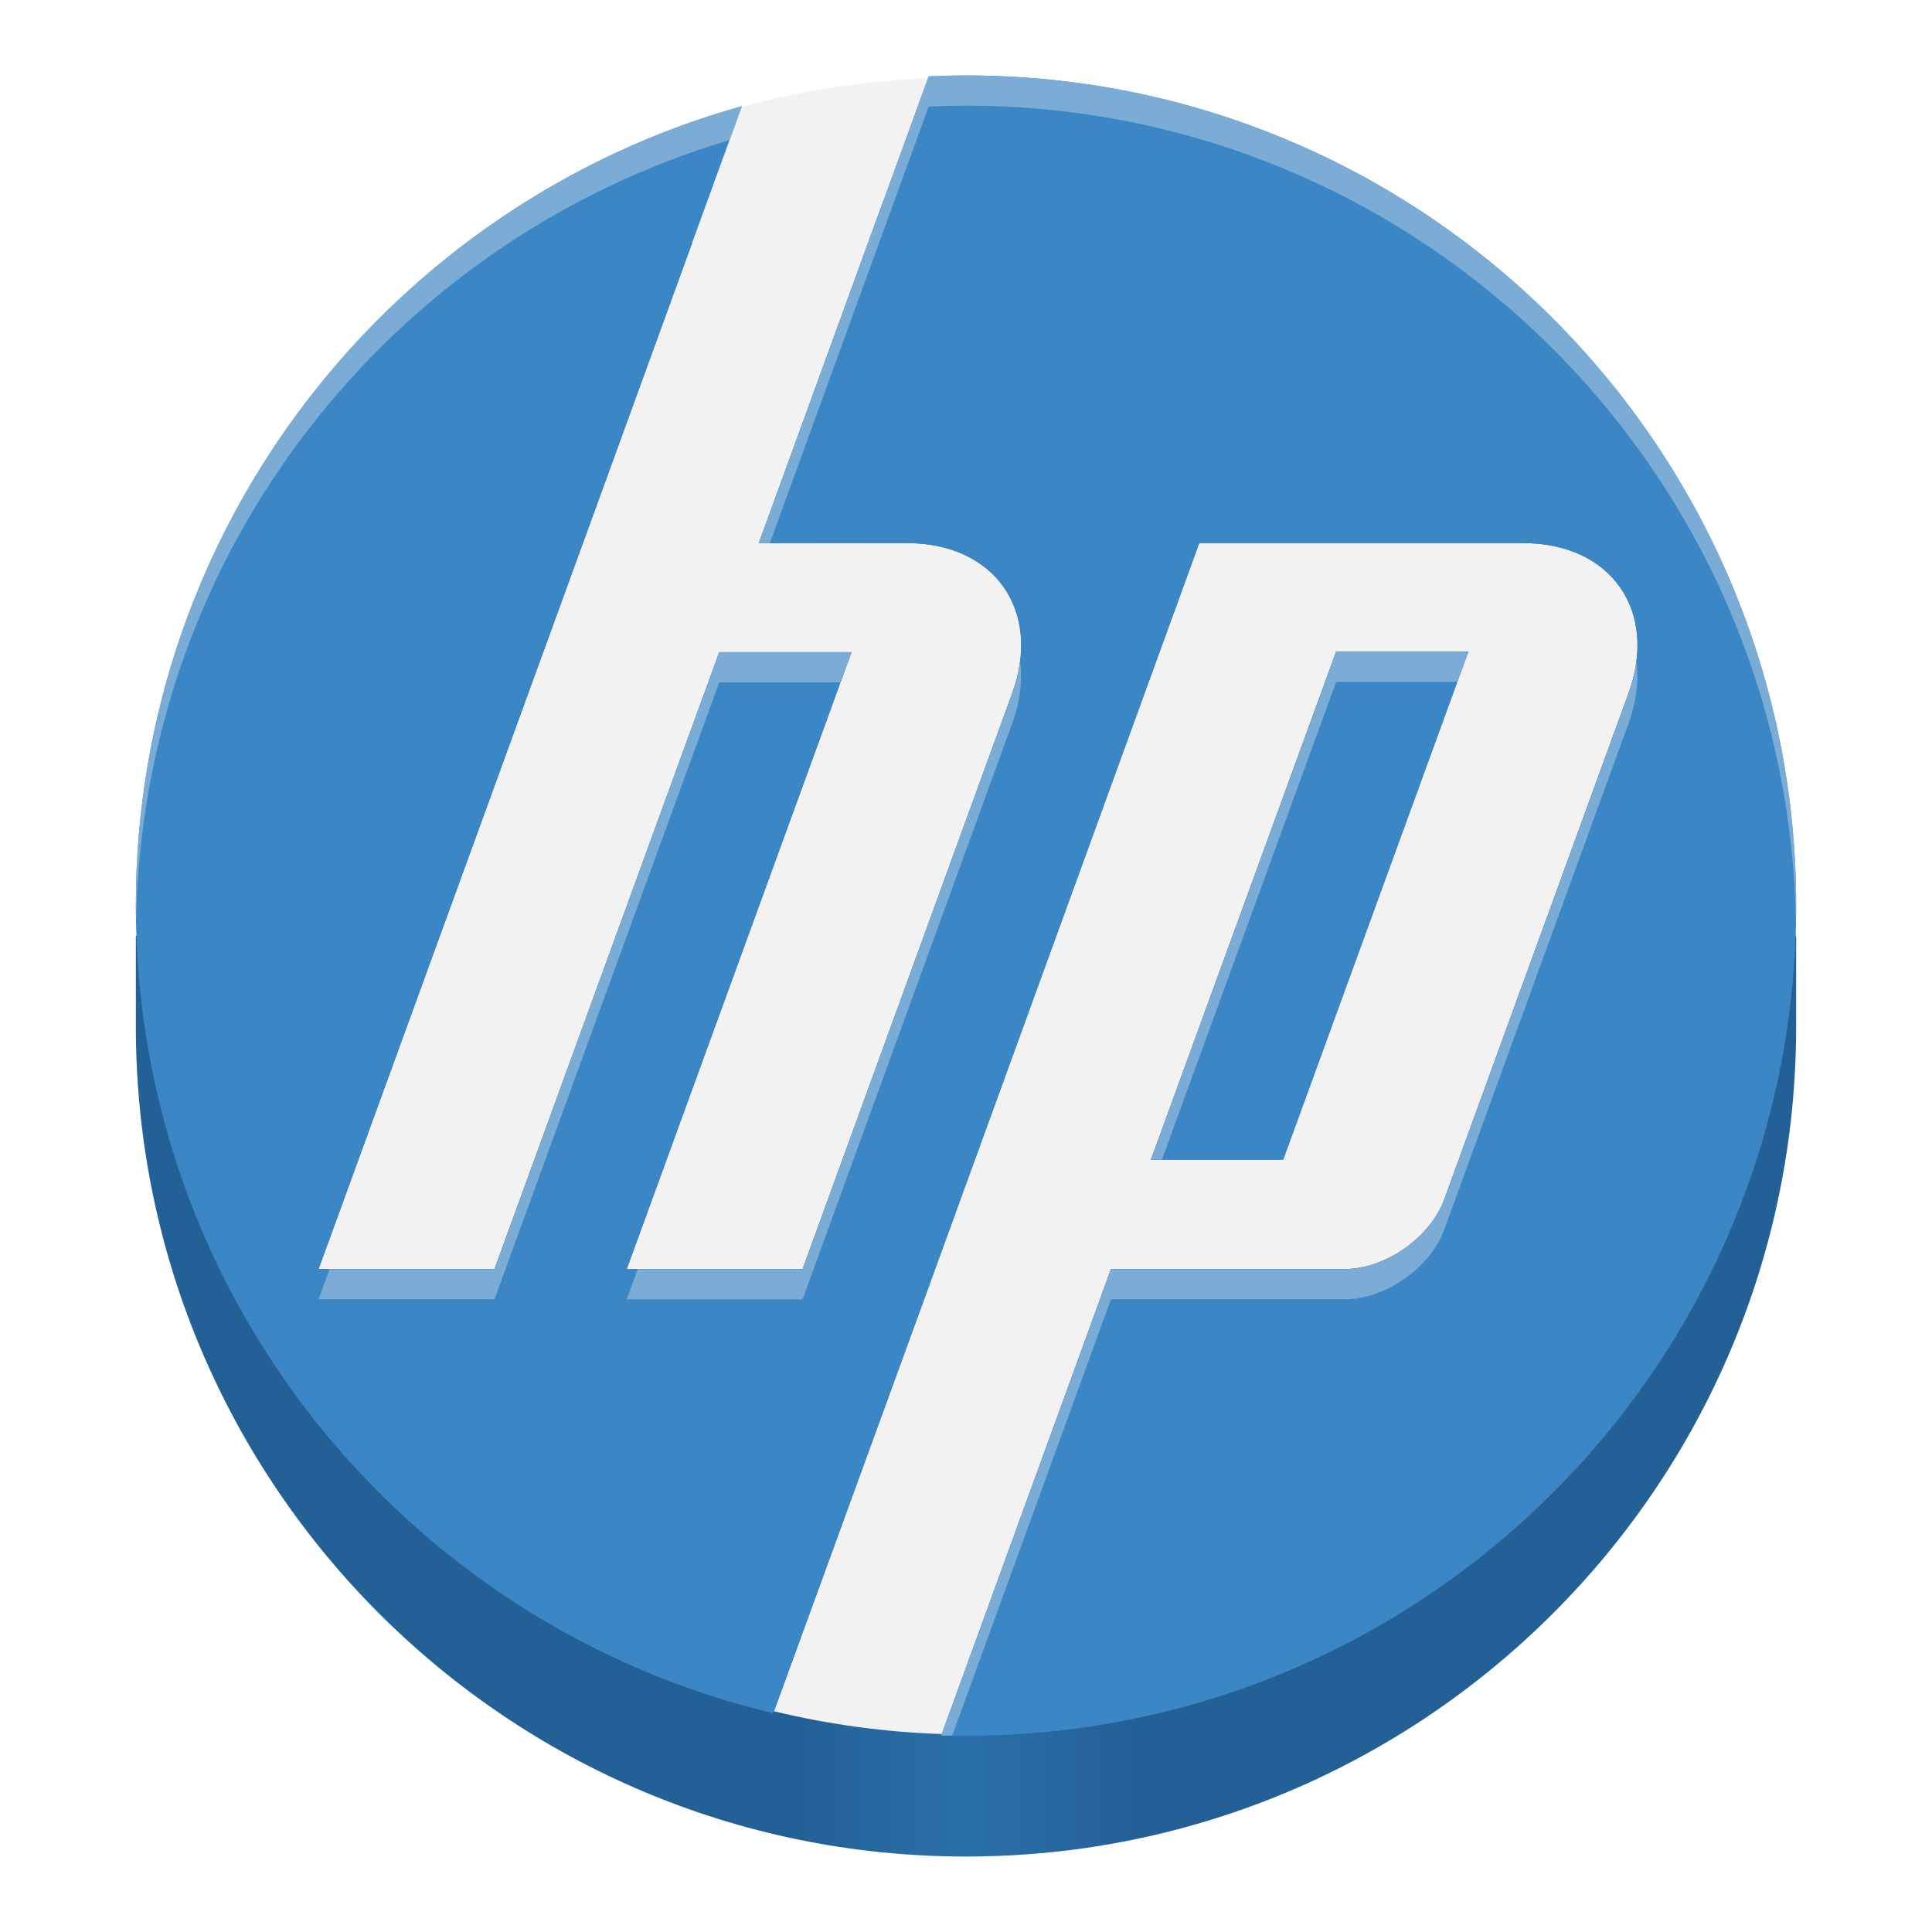
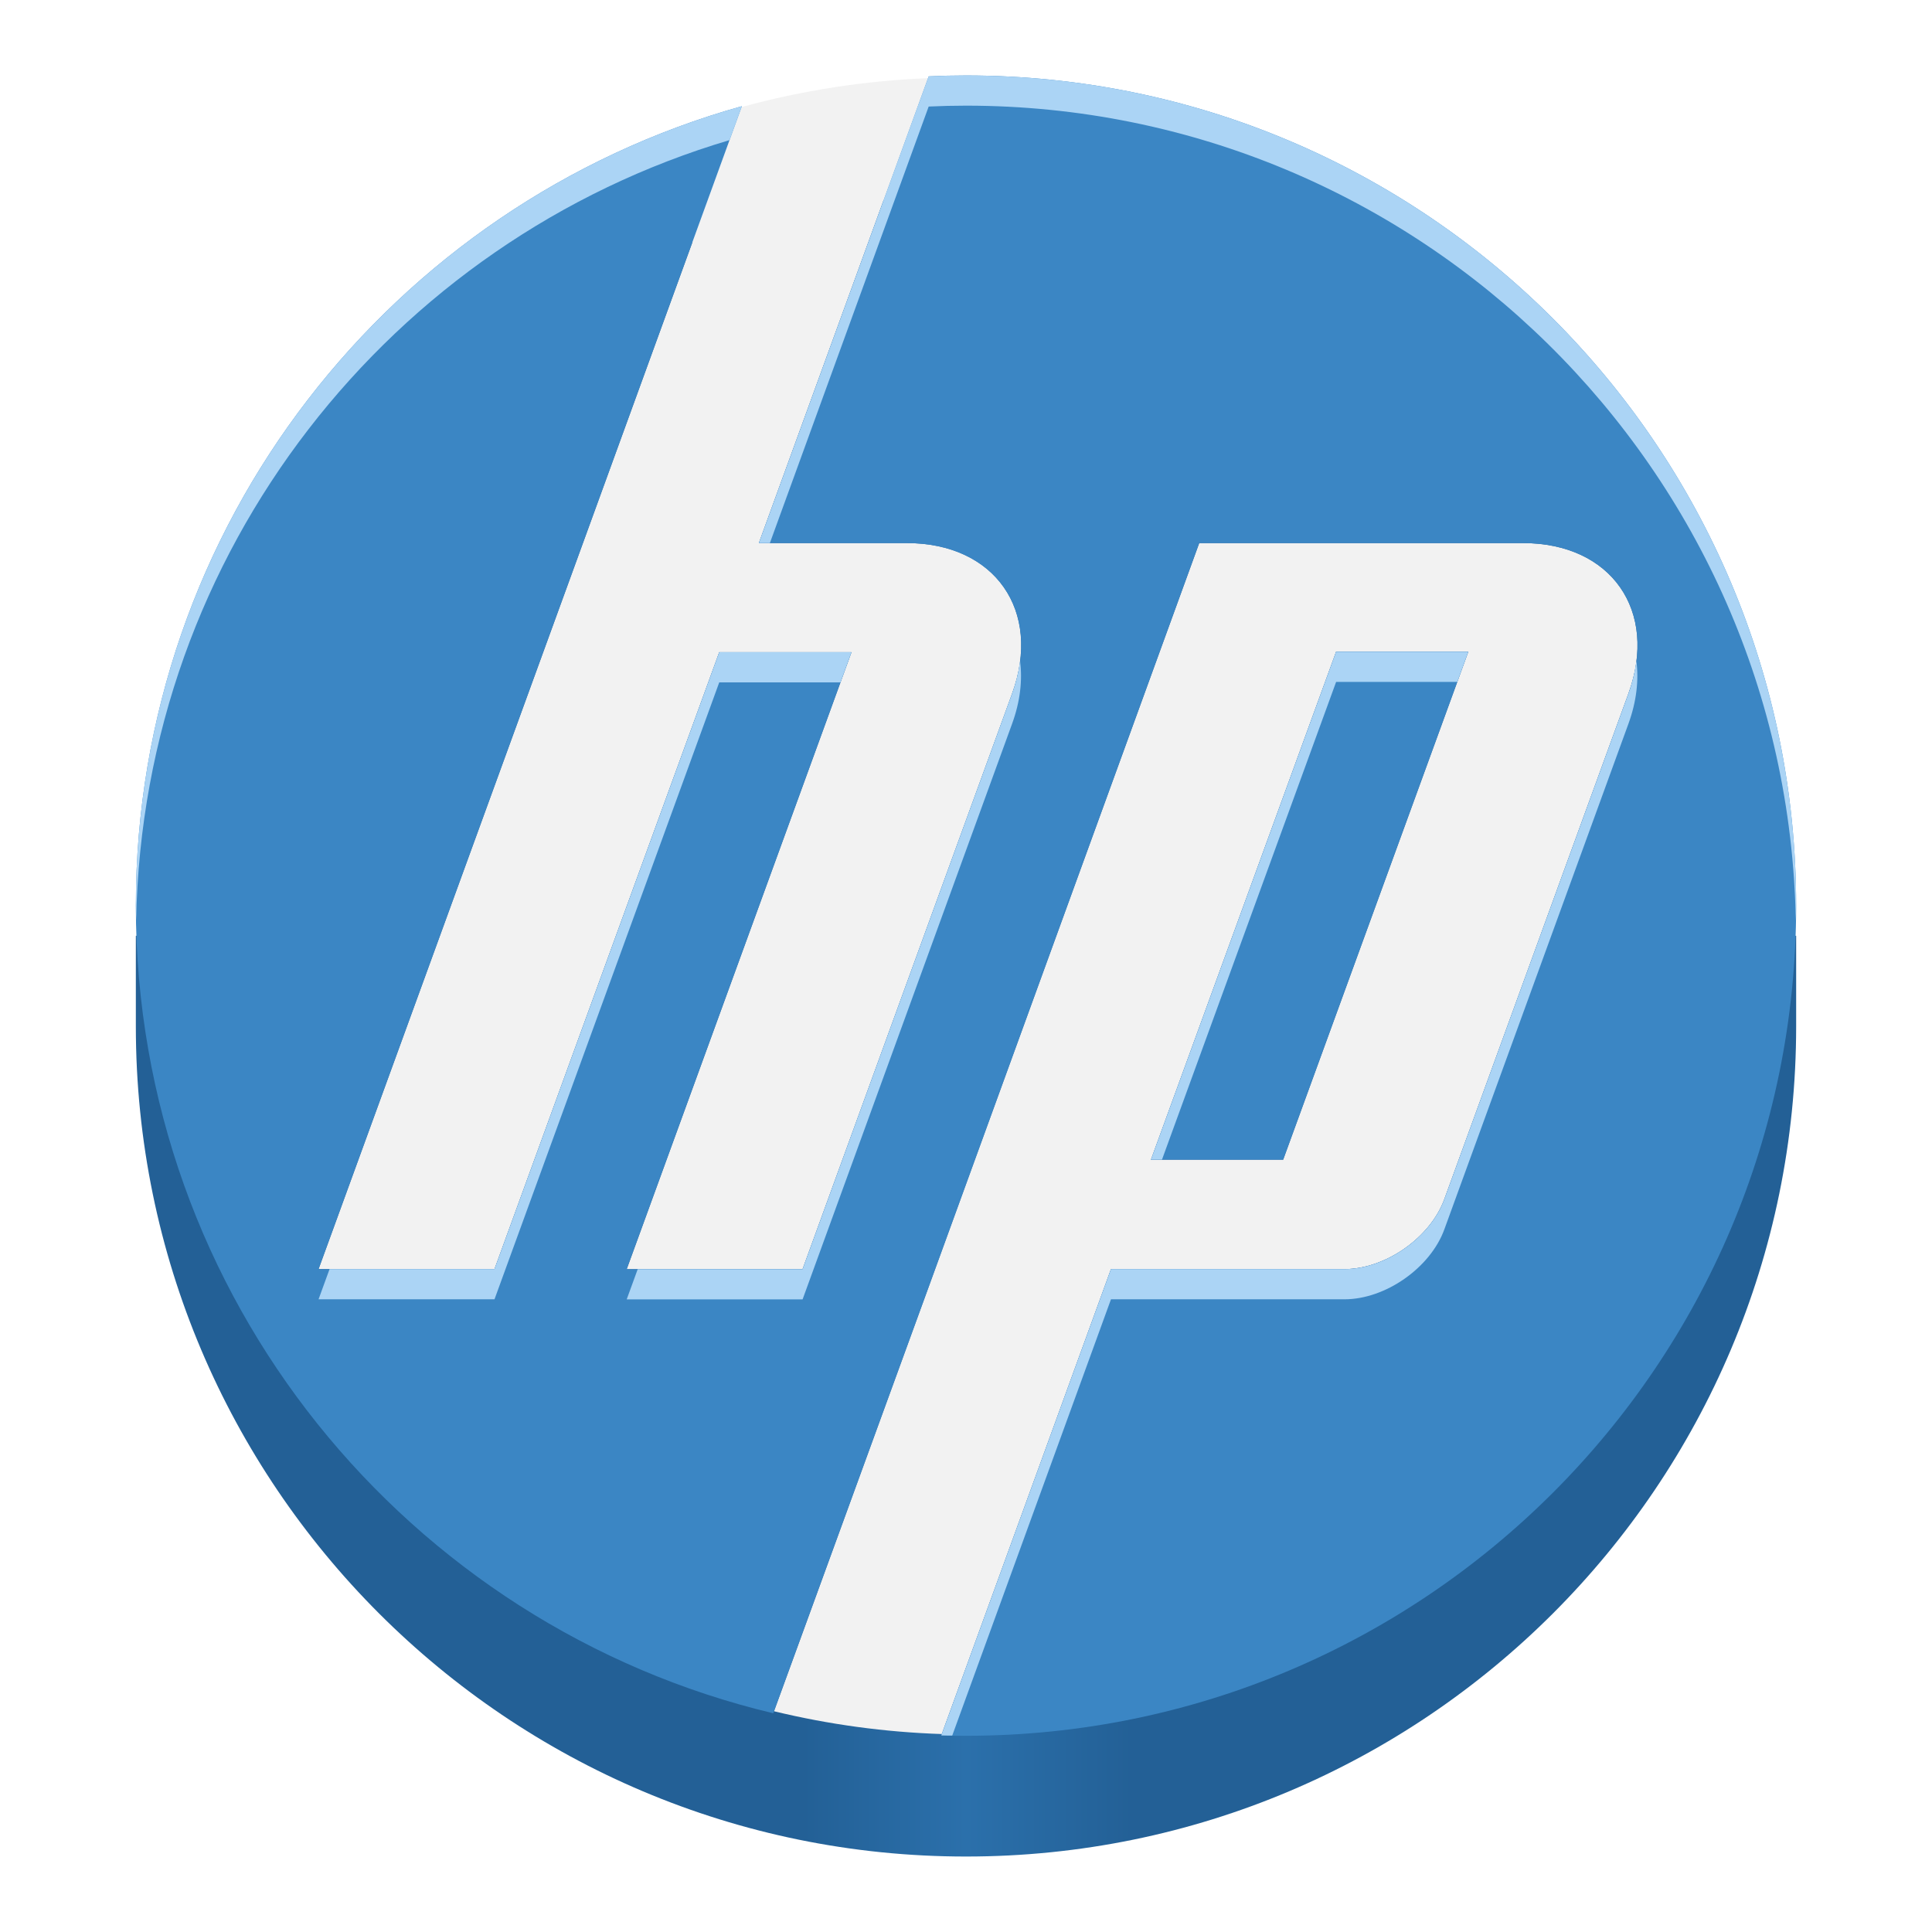
<svg xmlns="http://www.w3.org/2000/svg" xmlns:xlink="http://www.w3.org/1999/xlink" width="128" height="128" viewBox="0 0 128 128" version="1.1" id="svg5" xml:space="preserve">
  <defs id="defs2">
    <linearGradient id="linearGradient2626">
      <stop style="stop-color:#236096;stop-opacity:1;" offset="0" id="stop2622" />
      <stop style="stop-color:#236096;stop-opacity:1;" offset="0.402" id="stop2634" />
      <stop style="stop-color:#2b70ab;stop-opacity:1;" offset="0.5" id="stop2630" />
      <stop style="stop-color:#236096;stop-opacity:1;" offset="0.601" id="stop2632" />
      <stop style="stop-color:#236096;stop-opacity:1;" offset="1" id="stop2624" />
    </linearGradient>
    <linearGradient y2="236" x2="96" y1="236" x1="32" gradientTransform="translate(604.8168,170.5864)" gradientUnits="userSpaceOnUse" id="linearGradient1099" xlink:href="#linearGradient1036" />
    <linearGradient id="linearGradient1036">
      <stop id="stop1032" offset="0" style="stop-color:#d5d3cf;stop-opacity:1;" />
      <stop id="stop1034" offset="1" style="stop-color:#f6f5f4;stop-opacity:1" />
    </linearGradient>
    <radialGradient r="32" fy="-76" fx="-244" cy="-76" cx="-244" gradientTransform="matrix(0.8833333,0,0,0.8833333,-460.3502,463.1197)" gradientUnits="userSpaceOnUse" id="radialGradient1103" xlink:href="#linearGradient1069" />
    <linearGradient id="linearGradient1069">
      <stop id="stop1065" offset="0" style="stop-color:#d5d3cf;stop-opacity:1" />
      <stop id="stop1067-1" offset="1" style="stop-color:#949390;stop-opacity:1" />
    </linearGradient>
    <linearGradient gradientUnits="userSpaceOnUse" y2="232" x2="64" y1="262.5" x1="64" id="linearGradient1027" xlink:href="#linearGradient1025" gradientTransform="translate(-470.5864,432.8168)" />
    <linearGradient id="linearGradient1025">
      <stop id="stop1021" offset="0" style="stop-color:#9a9996;stop-opacity:1" />
      <stop id="stop1023" offset="1" style="stop-color:#77767b;stop-opacity:1" />
    </linearGradient>
    <clipPath clipPathUnits="userSpaceOnUse" id="clipPath1609-7">
      <path id="path1611-5" d="m 252,116 28,-28 v -8 h -36 v 36 z" style="fill:#e74747;stroke:none;stroke-width:0.25px;stroke-linecap:butt;stroke-linejoin:miter;stroke-opacity:1" />
    </clipPath>
    <radialGradient r="32" fy="-76" fx="-244" cy="-76" cx="-244" gradientTransform="matrix(0.8833333,0,0,0.8833333,-460.3502,463.1197)" gradientUnits="userSpaceOnUse" id="radialGradient1103-5" xlink:href="#linearGradient1069" />
    <clipPath clipPathUnits="userSpaceOnUse" id="clipPath1609-7-7">
      <path id="path1611-5-0" d="m 252,116 28,-28 v -8 h -36 v 36 z" style="fill:#e74747;stroke:none;stroke-width:0.25px;stroke-linecap:butt;stroke-linejoin:miter;stroke-opacity:1" />
    </clipPath>
    <clipPath clipPathUnits="userSpaceOnUse" id="clipPath744">
      <rect style="fill:#1e88e5;fill-opacity:1;stroke-width:0.265" id="rect746" width="541.867" height="541.867" x="0" y="1.5987212e-14" rx="79.375" ry="79.375" />
    </clipPath>
    <clipPath clipPathUnits="userSpaceOnUse" id="clipPath62">
      <rect style="fill:#1e88e5;fill-opacity:1;stroke-width:0.265" id="rect64" width="541.867" height="541.867" x="2.2507105e-05" y="-0.422" rx="79.375" ry="79.375" />
    </clipPath>
    <radialGradient r="32" fy="-76" fx="-244" cy="-76" cx="-244" gradientTransform="matrix(0.8833333,0,0,0.8833333,-460.3502,463.1197)" gradientUnits="userSpaceOnUse" id="radialGradient1103-6" xlink:href="#linearGradient1069" />
    <clipPath clipPathUnits="userSpaceOnUse" id="clipPath1609-7-2">
      <path id="path1611-5-3" d="m 252,116 28,-28 v -8 h -36 v 36 z" style="fill:#e74747;stroke:none;stroke-width:0.25px;stroke-linecap:butt;stroke-linejoin:miter;stroke-opacity:1" />
    </clipPath>
    <clipPath clipPathUnits="userSpaceOnUse" id="clipPath961">
      <rect style="fill:#00c853;stroke:none;stroke-width:0.529" id="rect963" width="541.867" height="541.867" x="1.4210855e-14" y="2.717972e-05" rx="79.375" ry="79.375" />
    </clipPath>
    <radialGradient r="32" fy="-76" fx="-244" cy="-76" cx="-244" gradientTransform="matrix(0.8833333,0,0,0.8833333,-460.3502,463.1197)" gradientUnits="userSpaceOnUse" id="radialGradient1103-56" xlink:href="#linearGradient1069" />
    <clipPath clipPathUnits="userSpaceOnUse" id="clipPath1440">
      <circle style="display:inline;opacity:1;vector-effect:none;fill:none;fill-opacity:1;stroke:#000000;stroke-width:2;stroke-linecap:butt;stroke-linejoin:miter;stroke-miterlimit:4;stroke-dasharray:none;stroke-dashoffset:0;stroke-opacity:1;marker:none;marker-start:none;marker-mid:none;marker-end:none;paint-order:normal;enable-background:new" id="circle1442" cx="-134.35" cy="193.747" r="24" transform="rotate(-45)" />
    </clipPath>
    <clipPath clipPathUnits="userSpaceOnUse" id="clipPath1430">
      <circle style="display:inline;opacity:1;vector-effect:none;fill:none;fill-opacity:1;stroke:#000000;stroke-width:2;stroke-linecap:butt;stroke-linejoin:miter;stroke-miterlimit:4;stroke-dasharray:none;stroke-dashoffset:0;stroke-opacity:1;marker:none;marker-start:none;marker-mid:none;marker-end:none;paint-order:normal;enable-background:new" id="circle1432" cx="12" cy="232" r="24" />
    </clipPath>
    <clipPath clipPathUnits="userSpaceOnUse" id="clipPath1440-9">
      <circle style="display:inline;opacity:1;vector-effect:none;fill:none;fill-opacity:1;stroke:#000000;stroke-width:2;stroke-linecap:butt;stroke-linejoin:miter;stroke-miterlimit:4;stroke-dasharray:none;stroke-dashoffset:0;stroke-opacity:1;marker:none;marker-start:none;marker-mid:none;marker-end:none;paint-order:normal;enable-background:new" id="circle1442-5" cx="-134.35" cy="193.747" r="24" transform="rotate(-45)" />
    </clipPath>
    <clipPath clipPathUnits="userSpaceOnUse" id="clipPath1430-1">
      <circle style="display:inline;opacity:1;vector-effect:none;fill:none;fill-opacity:1;stroke:#000000;stroke-width:2;stroke-linecap:butt;stroke-linejoin:miter;stroke-miterlimit:4;stroke-dasharray:none;stroke-dashoffset:0;stroke-opacity:1;marker:none;marker-start:none;marker-mid:none;marker-end:none;paint-order:normal;enable-background:new" id="circle1432-8" cx="12" cy="232" r="24" />
    </clipPath>
    <clipPath clipPathUnits="userSpaceOnUse" id="clipPath2024">
      <rect style="opacity:1;vector-effect:none;fill:#63452c;fill-opacity:1;stroke:none;stroke-width:4;stroke-linecap:round;stroke-linejoin:round;stroke-miterlimit:4;stroke-dasharray:none;stroke-dashoffset:0;stroke-opacity:1" id="rect2026" width="74" height="98" x="6" y="196" />
    </clipPath>
    <linearGradient id="linearGradient914">
      <stop id="stop910" offset="0" style="stop-color:#f6f5f4;stop-opacity:0.437" />
      <stop id="stop912" offset="1" style="stop-color:#deddda;stop-opacity:0;" />
    </linearGradient>
    <radialGradient gradientTransform="matrix(2.608696,0,0,1.841036,-102.9565,-748.9467)" gradientUnits="userSpaceOnUse" r="46" fy="296" fx="64" cy="296" cx="64" id="radialGradient916" xlink:href="#linearGradient914" />
    <clipPath clipPathUnits="userSpaceOnUse" id="clipPath11543">
      <rect style="fill:#f0c04e;fill-opacity:1;stroke:none;stroke-width:0.529" id="rect11545" width="541.867" height="541.867" x="1.4746095e-06" y="6.4330168e-05" rx="79.375" ry="79.375" />
    </clipPath>
    <style id="style374">.cls-1{fill:url(#linear-gradient);}.cls-2{opacity:0.35;fill:url(#radial-gradient);}.cls-2,.cls-4{isolation:isolate;}.cls-3{fill:url(#linear-gradient-2);}.cls-4{opacity:0.41;fill:url(#radial-gradient-2);}.cls-5{fill:url(#radial-gradient-3);}.cls-6{fill:url(#radial-gradient-4);}</style>
    <linearGradient id="linear-gradient" x1="63.33" y1="84.03" x2="241.67" y2="84.03" gradientTransform="matrix(1,0,0,-1,0,266)" gradientUnits="userSpaceOnUse">
      <stop offset="0" stop-color="#0c59a4" id="stop376" />
      <stop offset="1" stop-color="#114a8b" id="stop378" />
    </linearGradient>
    <radialGradient id="radial-gradient" cx="161.83" cy="68.91" r="95.38" gradientTransform="matrix(1,0,0,-0.95,0,248.84)" gradientUnits="userSpaceOnUse">
      <stop offset="0.72" stop-opacity="0" id="stop381" />
      <stop offset="0.95" stop-opacity="0.53" id="stop383" />
      <stop offset="1" id="stop385" />
    </radialGradient>
    <linearGradient id="linear-gradient-2" x1="157.35" y1="161.39" x2="45.96" y2="40.06" gradientTransform="matrix(1,0,0,-1,0,266)" gradientUnits="userSpaceOnUse">
      <stop offset="0" stop-color="#1b9de2" id="stop388" />
      <stop offset="0.16" stop-color="#1595df" id="stop390" />
      <stop offset="0.67" stop-color="#0680d7" id="stop392" />
      <stop offset="1" stop-color="#0078d4" id="stop394" />
    </linearGradient>
    <radialGradient id="radial-gradient-2" cx="-340.29" cy="62.99" r="143.24" gradientTransform="matrix(0.15,-0.99,-0.8,-0.12,176.64,-125.4)" gradientUnits="userSpaceOnUse">
      <stop offset="0.76" stop-opacity="0" id="stop397" />
      <stop offset="0.95" stop-opacity="0.5" id="stop399" />
      <stop offset="1" id="stop401" />
    </radialGradient>
    <radialGradient id="radial-gradient-3" cx="113.37" cy="570.21" r="202.43" gradientTransform="matrix(-0.04,1,2.13,0.08,-1179.54,-106.69)" gradientUnits="userSpaceOnUse">
      <stop offset="0" stop-color="#35c1f1" id="stop404" />
      <stop offset="0.11" stop-color="#34c1ed" id="stop406" />
      <stop offset="0.23" stop-color="#2fc2df" id="stop408" />
      <stop offset="0.31" stop-color="#2bc3d2" id="stop410" />
      <stop offset="0.67" stop-color="#36c752" id="stop412" />
    </radialGradient>
    <radialGradient id="radial-gradient-4" cx="376.52" cy="567.97" r="97.34" gradientTransform="matrix(0.28,0.96,0.78,-0.23,-303.76,-148.5)" gradientUnits="userSpaceOnUse">
      <stop offset="0" stop-color="#66eb6e" id="stop415" />
      <stop offset="1" stop-color="#66eb6e" stop-opacity="0" id="stop417" />
    </radialGradient>
    <clipPath clipPathUnits="userSpaceOnUse" id="clipPath1260">
      <rect style="fill:#bbdefb;fill-opacity:1;stroke:none;stroke-width:0.529" id="rect1262" width="541.867" height="541.867" x="2.9492187e-06" y="3.9968629e-05" rx="79.375" ry="79.375" />
    </clipPath>
    <clipPath clipPathUnits="userSpaceOnUse" id="clipPath16285">
      <rect style="fill:#bbdefb;fill-opacity:1;stroke:none;stroke-width:0.529" id="rect16287" width="541.867" height="541.867" x="0" y="6.4807005e-05" rx="79.375" ry="79.375" />
    </clipPath>
    <clipPath clipPathUnits="userSpaceOnUse" id="clipPath990">
      <rect style="fill:#bbdefb;fill-opacity:1;stroke:none;stroke-width:0.529" id="rect992" width="487.68" height="487.68" x="27.093" y="27.093" rx="71.438" ry="71.438" />
    </clipPath>
    <linearGradient xlink:href="#linearGradient2626" id="linearGradient2628" x1="9" y1="66" x2="119" y2="66" gradientUnits="userSpaceOnUse" gradientTransform="translate(0,2)" />
  </defs>
  <g id="layer2">
    <path id="path1712" style="fill:url(#linearGradient2628);fill-opacity:1;stroke-width:6.562;stroke-linecap:square;stroke-linejoin:round;paint-order:markers stroke fill" d="M 64,13 A 55,55 0 0 0 9,68 55,55 0 0 0 64,123 55,55 0 0 0 119,68 55,55 0 0 0 118.945,65.807 55,55 0 0 1 119,68 v -6 h -0.34 A 55,55 0 0 0 64,13 Z M 9,68 A 55,55 0 0 1 9.393,62 H 9 Z m 109.785,-4.699 a 55,55 0 0 1 0.107,1.457 55,55 0 0 0 -0.107,-1.457 z" />
    <path id="path4672" style="fill:#f2f2f2;fill-opacity:1;stroke-width:1" d="M 79.451,35.98 61.453,85.463 51.279,113.375 a 55,55 0 0 0 11.119,1.51 L 73.605,84.082 h 15.469 c 2.717,0 5.695,-2.088 6.619,-4.637 L 107.889,45.949 c 1.994,-5.482 -1.146,-9.969 -6.982,-9.969 z m 9.07,7.199 h 8.756 L 85.014,76.83 H 76.256 Z" />
    <path style="fill:#f2f2f2;fill-opacity:1;stroke-width:1" d="M 61.482,5.18 A 55,55 0 0 0 49.131,7.092 L 38.619,35.988 21.105,84.082 H 32.762 L 47.652,43.209 h 8.76 L 41.521,84.086 H 53.174 L 67.055,45.949 c 1.996,-5.482 -1.144,-9.969 -6.973,-9.969 h -9.805 z" id="path4650" />
    <text xml:space="preserve" style="font-style:normal;font-variant:normal;font-weight:normal;font-stretch:normal;font-size:40px;line-height:1.25;font-family:'DejaVu Math TeX Gyre';-inkscape-font-specification:'DejaVu Math TeX Gyre';fill:#000000;fill-opacity:1;stroke:none" x="57.303" y="70.245" id="text3441">
      <tspan id="tspan3439" x="57.303" y="70.245" />
    </text>
    <text xml:space="preserve" style="font-size:40px;line-height:1.25;font-family:Caladea;-inkscape-font-specification:Caladea" x="43.169" y="70.812" id="text13903">
      <tspan id="tspan13901" x="43.169" y="70.812" />
    </text>
    <path d="m 64,115 c -0.547,0 -1.092,0 -1.635,-0.025 L 73.605,84.083 H 89.073 c 2.717,0 5.696,-2.088 6.62,-4.637 L 107.888,45.95 c 1.994,-5.482 -1.146,-9.969 -6.982,-9.969 H 79.451 L 61.454,85.463 v 0 L 51.23,113.508 C 27.012,107.748 9,85.972 9,60 9,34.771 25.989,13.51 49.15,7.037 L 38.619,35.988 v 0 L 21.105,84.083 h 11.657 l 14.891,-40.873 h 8.759 L 41.521,84.085 H 53.173 L 67.056,45.95 c 1.996,-5.482 -1.146,-9.969 -6.974,-9.969 H 50.278 L 61.528,5.059 Q 62.757,5 64,5 c 30.375,0 55,24.625 55,55 C 119,90.375 94.375,115 64,115 Z M 97.278,43.179 H 88.521 L 76.255,76.831 h 8.759 z" style="fill:#3b86c4;stroke-width:0.255;fill-opacity:1" id="path372" />
-     <path id="path960" style="fill:#7aacd5;stroke-width:0.255;fill-opacity:1" d="M 64 5 C 63.172 5 62.347 5.02 61.527 5.059 L 50.277 35.98 L 51.006 35.98 L 61.527 7.059 C 62.347 7.02 63.172 7 64 7 C 94.039 7 118.439 31.089 118.975 61 C 118.981 60.666 119 60.335 119 60 C 119 29.625 94.375 5 64 5 z M 49.15 7.037 C 25.989 13.51 9 34.771 9 60 C 9 60.327 9.016 60.651 9.021 60.977 C 9.47 36.496 25.906 15.931 48.334 9.283 L 49.15 7.037 z M 88.521 43.18 L 76.256 76.83 L 76.984 76.83 L 88.521 45.18 L 96.549 45.18 L 97.277 43.18 L 88.521 43.18 z M 47.652 43.209 L 32.762 84.082 L 21.834 84.082 L 21.105 86.082 L 32.762 86.082 L 47.652 45.209 L 55.684 45.209 L 56.412 43.209 L 47.652 43.209 z M 67.582 43.785 C 67.494 44.483 67.325 45.206 67.055 45.949 L 53.174 84.086 L 42.25 84.086 L 41.521 86.086 L 53.174 86.086 L 67.055 47.949 C 67.596 46.463 67.747 45.056 67.582 43.785 z M 108.414 43.785 C 108.326 44.483 108.159 45.206 107.889 45.949 L 95.693 79.445 C 94.769 81.994 91.791 84.082 89.074 84.082 L 73.605 84.082 L 62.365 114.975 C 62.605 114.986 62.847 114.983 63.088 114.986 L 73.605 86.082 L 89.074 86.082 C 91.791 86.082 94.769 83.994 95.693 81.445 L 107.889 47.949 C 108.429 46.463 108.58 45.056 108.414 43.785 z " />
+     <path id="path960" style="fill:#abd4f5;stroke-width:0.255;fill-opacity:1" d="M 64 5 C 63.172 5 62.347 5.02 61.527 5.059 L 50.277 35.98 L 51.006 35.98 L 61.527 7.059 C 62.347 7.02 63.172 7 64 7 C 94.039 7 118.439 31.089 118.975 61 C 118.981 60.666 119 60.335 119 60 C 119 29.625 94.375 5 64 5 z M 49.15 7.037 C 25.989 13.51 9 34.771 9 60 C 9 60.327 9.016 60.651 9.021 60.977 C 9.47 36.496 25.906 15.931 48.334 9.283 L 49.15 7.037 z M 88.521 43.18 L 76.256 76.83 L 76.984 76.83 L 88.521 45.18 L 96.549 45.18 L 97.277 43.18 L 88.521 43.18 z M 47.652 43.209 L 32.762 84.082 L 21.834 84.082 L 21.105 86.082 L 32.762 86.082 L 47.652 45.209 L 55.684 45.209 L 56.412 43.209 L 47.652 43.209 z M 67.582 43.785 C 67.494 44.483 67.325 45.206 67.055 45.949 L 53.174 84.086 L 42.25 84.086 L 41.521 86.086 L 53.174 86.086 L 67.055 47.949 C 67.596 46.463 67.747 45.056 67.582 43.785 z M 108.414 43.785 C 108.326 44.483 108.159 45.206 107.889 45.949 L 95.693 79.445 C 94.769 81.994 91.791 84.082 89.074 84.082 L 73.605 84.082 L 62.365 114.975 C 62.605 114.986 62.847 114.983 63.088 114.986 L 73.605 86.082 L 89.074 86.082 C 91.791 86.082 94.769 83.994 95.693 81.445 L 107.889 47.949 C 108.429 46.463 108.58 45.056 108.414 43.785 z " />
  </g>
</svg>
